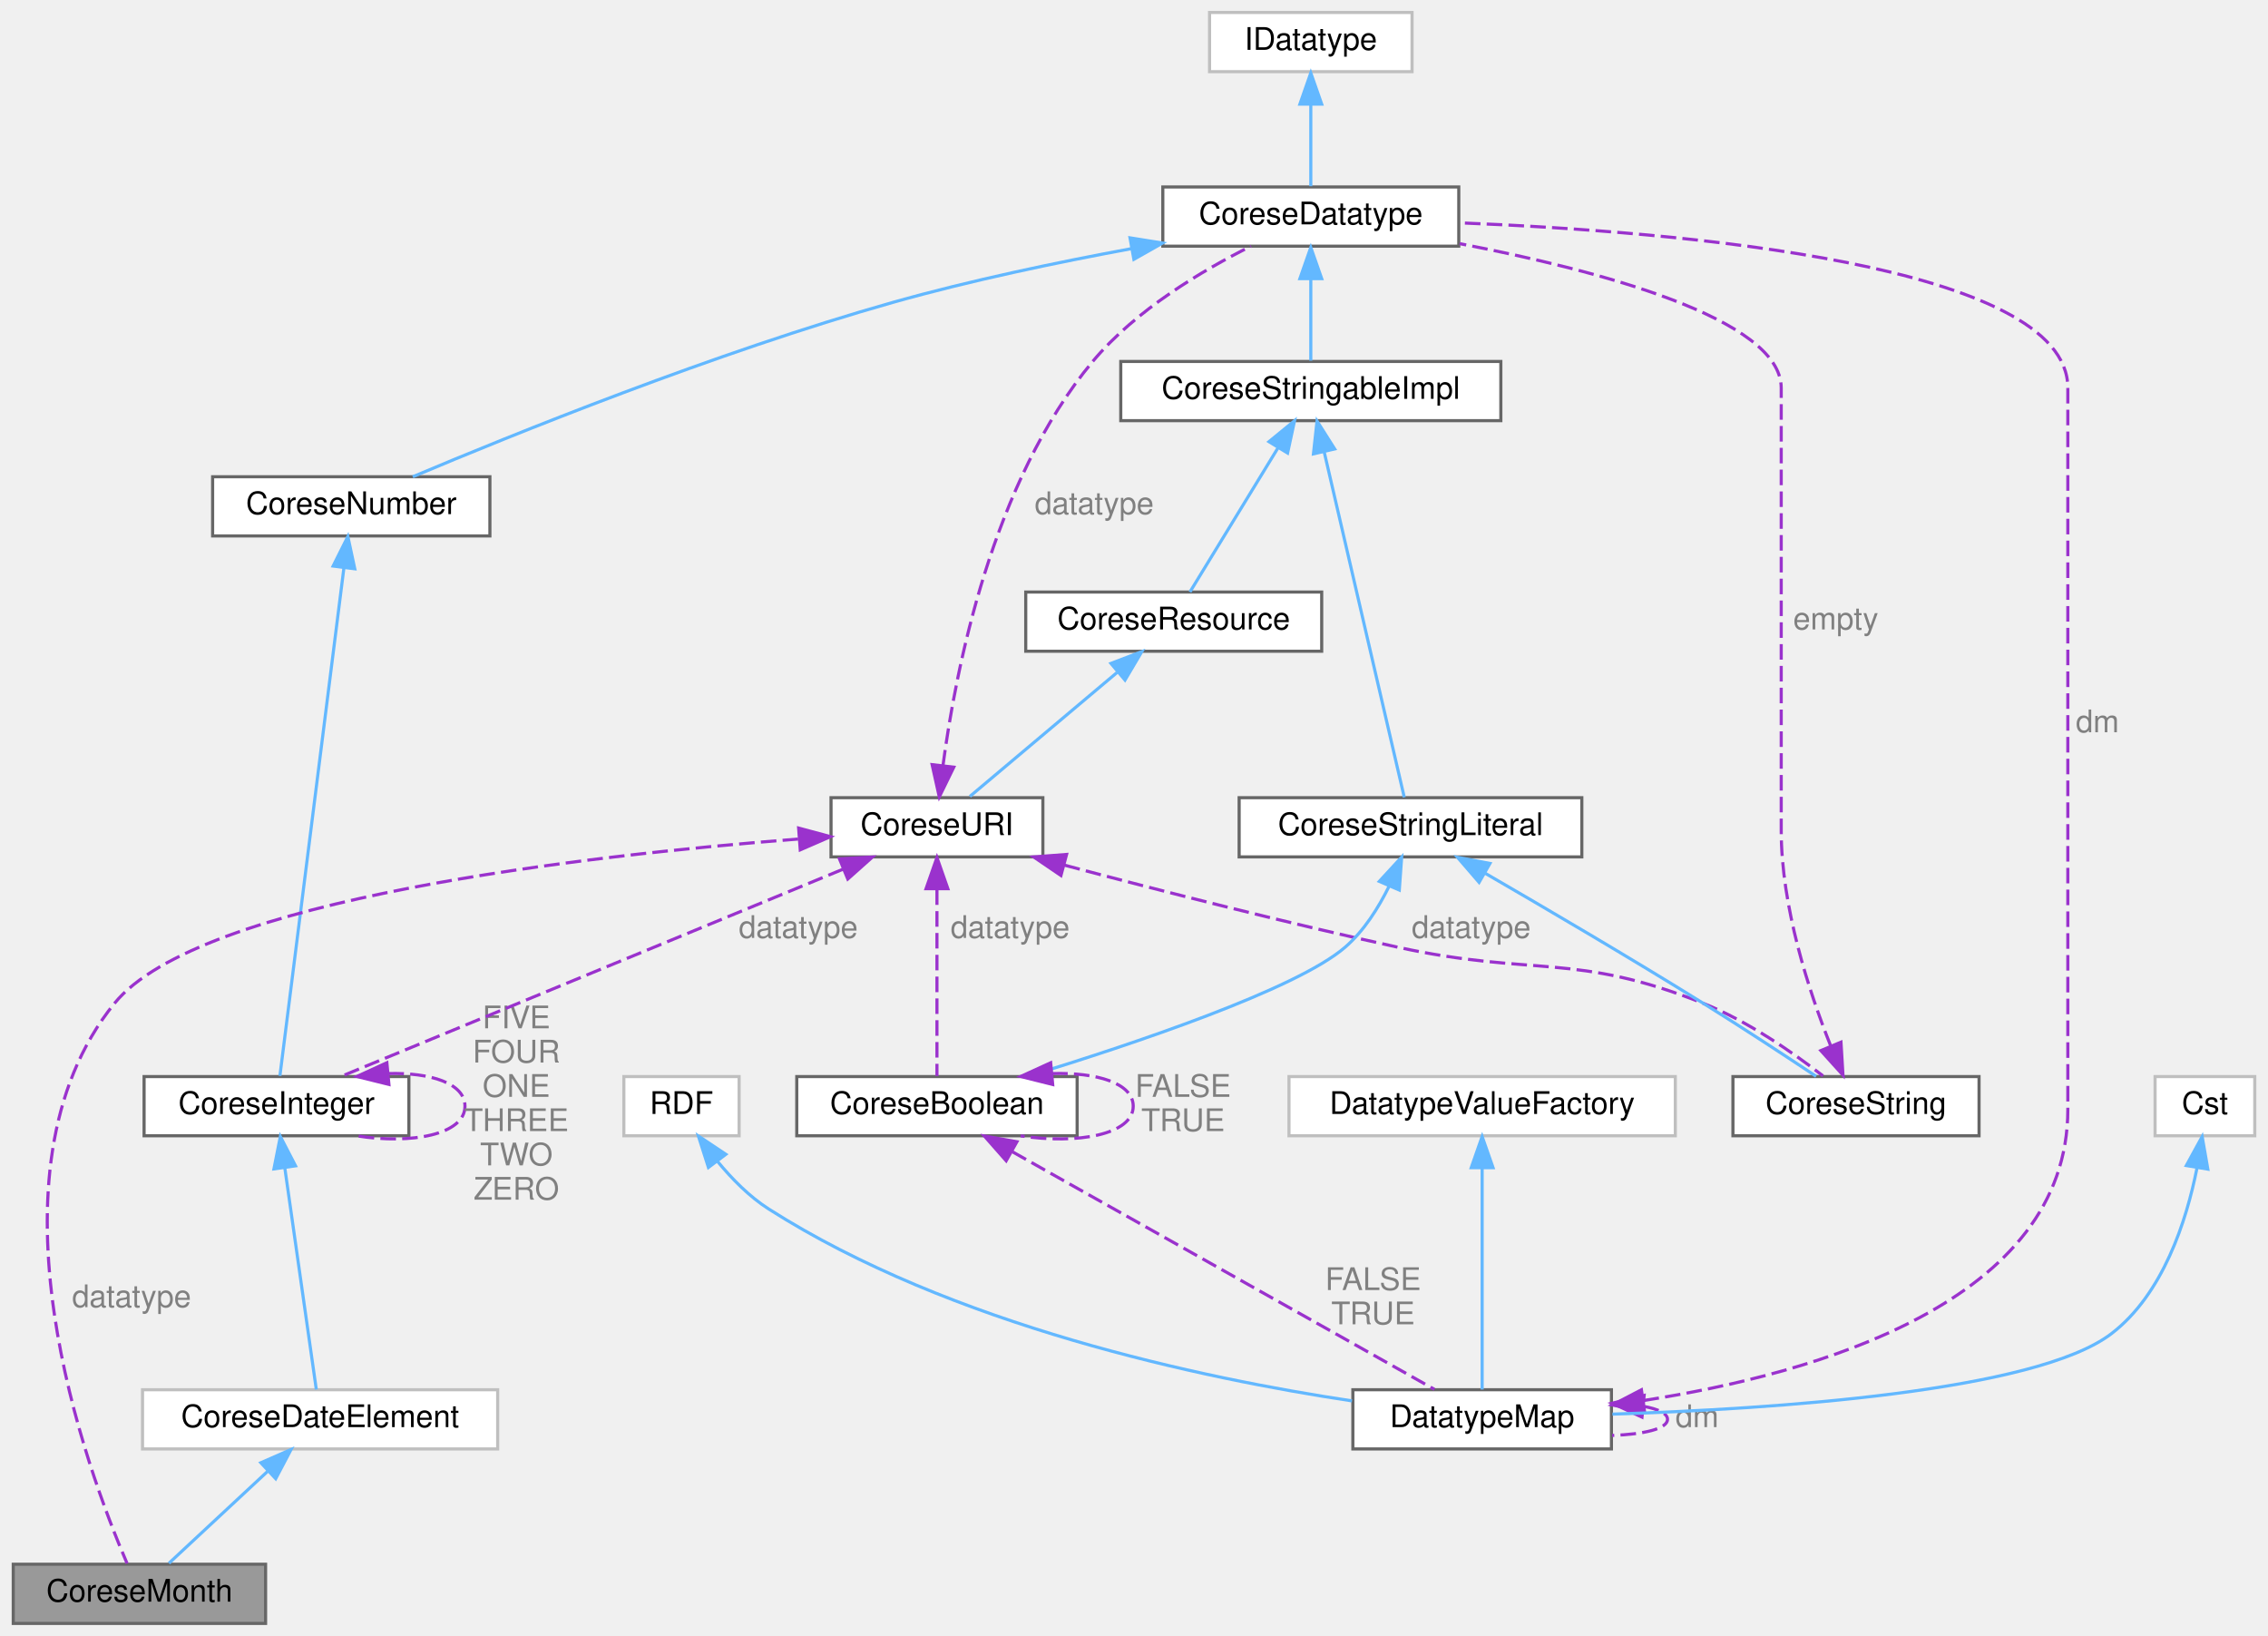
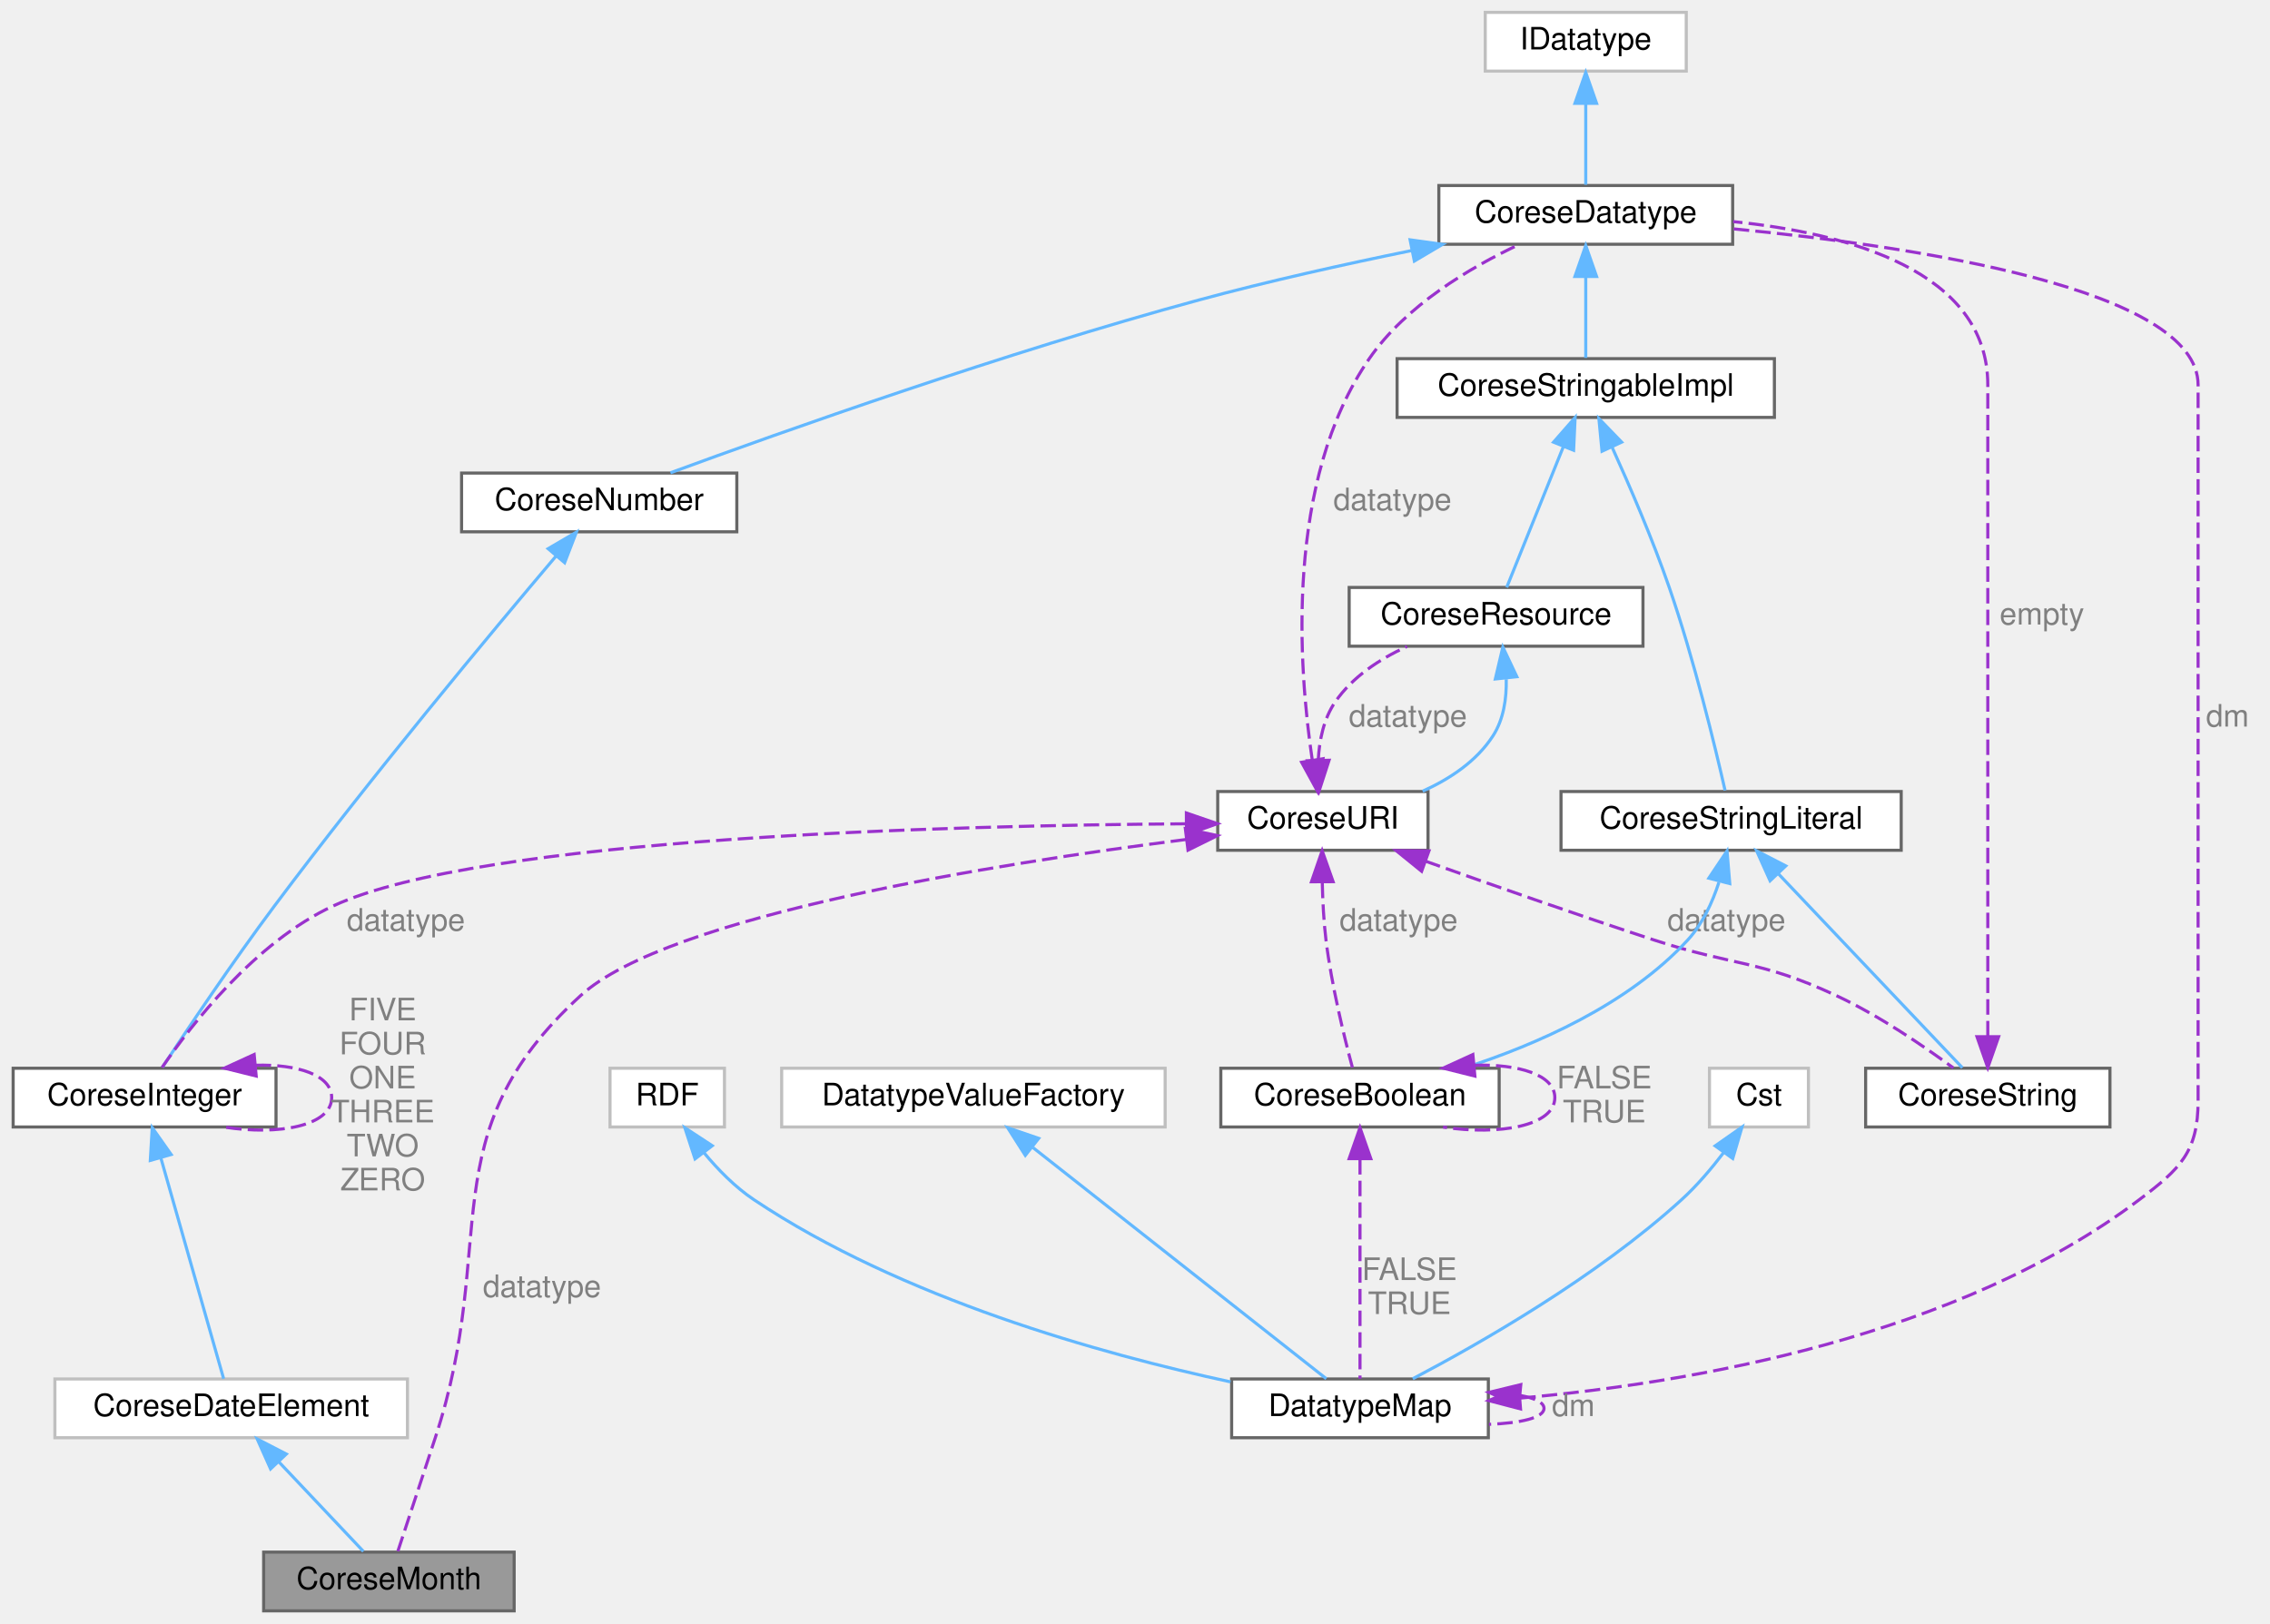
- <svg xmlns="http://www.w3.org/2000/svg" xmlns:xlink="http://www.w3.org/1999/xlink" width="728pt" height="525pt" viewBox="0.00 0.00 727.50 525.00">
+ <svg xmlns="http://www.w3.org/2000/svg" xmlns:xlink="http://www.w3.org/1999/xlink" width="734pt" height="525pt" viewBox="0.00 0.00 733.50 525.00">
  <g id="graph0" class="graph" transform="scale(1 1) rotate(0) translate(4 521)">
    <g id="Node000001" class="node">
      <g id="a_Node000001">
        <a xlink:title=" ">
-           <polygon fill="#999999" stroke="#666666" points="81,-19 0,-19 0,0 81,0 81,-19" />
-           <text text-anchor="middle" x="40.5" y="-7" font-family="Helvetica,sans-Serif" font-size="10.00">CoreseMonth</text>
+           <polygon fill="#999999" stroke="#666666" points="162,-19 81,-19 81,0 162,0 162,-19" />
+           <text text-anchor="middle" x="121.5" y="-7" font-family="Helvetica,sans-Serif" font-size="10.00">CoreseMonth</text>
        </a>
      </g>
    </g>
    <g id="Node000002" class="node">
      <g id="a_Node000002">
        <a xlink:href="classfr_1_1inria_1_1corese_1_1core_1_1sparql_1_1datatype_1_1CoreseDateElement.html" target="_top" xlink:title=" ">
-           <polygon fill="white" stroke="#bfbfbf" points="155.5,-75 41.5,-75 41.5,-56 155.5,-56 155.5,-75" />
-           <text text-anchor="middle" x="98.5" y="-63" font-family="Helvetica,sans-Serif" font-size="10.00">CoreseDateElement</text>
+           <polygon fill="white" stroke="#bfbfbf" points="127.5,-75 13.5,-75 13.5,-56 127.5,-56 127.5,-75" />
+           <text text-anchor="middle" x="70.5" y="-63" font-family="Helvetica,sans-Serif" font-size="10.00">CoreseDateElement</text>
        </a>
      </g>
    </g>
    <g id="edge1_Node000001_Node000002" class="edge">
      <g id="a_edge1_Node000001_Node000002">
        <a xlink:title=" ">
-           <path fill="none" stroke="#63b8ff" d="M81.59,-48.75C71.3,-39.17 58.53,-27.29 49.99,-19.33" />
-           <polygon fill="#63b8ff" stroke="#63b8ff" points="79.48,-51.57 89.18,-55.82 84.25,-46.45 79.48,-51.57" />
+           <path fill="none" stroke="#63b8ff" d="M85.88,-48.22C94.87,-38.7 105.86,-27.06 113.24,-19.25" />
+           <polygon fill="#63b8ff" stroke="#63b8ff" points="83.24,-45.91 78.92,-55.58 88.33,-50.72 83.24,-45.91" />
        </a>
      </g>
    </g>
    <g id="Node000003" class="node">
      <g id="a_Node000003">
        <a xlink:href="classfr_1_1inria_1_1corese_1_1core_1_1sparql_1_1datatype_1_1CoreseInteger.html" target="_top" xlink:title=" ">
-           <polygon fill="white" stroke="#666666" points="127,-175.5 42,-175.5 42,-156.5 127,-156.5 127,-175.5" />
-           <text text-anchor="middle" x="84.5" y="-163.5" font-family="Helvetica,sans-Serif" font-size="10.00">CoreseInteger</text>
+           <polygon fill="white" stroke="#666666" points="85,-175.5 0,-175.5 0,-156.5 85,-156.5 85,-175.5" />
+           <text text-anchor="middle" x="42.5" y="-163.5" font-family="Helvetica,sans-Serif" font-size="10.00">CoreseInteger</text>
        </a>
      </g>
    </g>
    <g id="edge2_Node000002_Node000003" class="edge">
      <g id="a_edge2_Node000002_Node000003">
        <a xlink:title=" ">
-           <path fill="none" stroke="#63b8ff" d="M87.18,-146.12C90.22,-124.75 95.04,-90.84 97.28,-75.08" />
-           <polygon fill="#63b8ff" stroke="#63b8ff" points="83.68,-145.87 85.74,-156.26 90.61,-146.85 83.68,-145.87" />
-         </a>
-       </g>
-     </g>
-     <g id="edge23_Node000003_Node000003" class="edge">
-       <g id="a_edge23_Node000003_Node000003">
-         <a xlink:title=" ">
-           <path fill="none" stroke="#9a32cd" stroke-dasharray="5,2" d="M120.41,-176.47C133.89,-176.84 145,-173.35 145,-166 145,-156.87 127.84,-153.69 110.3,-156.47" />
-           <polygon fill="#9a32cd" stroke="#9a32cd" points="120.59,-172.98 110.3,-175.53 119.93,-179.94 120.59,-172.98" />
-         </a>
-       </g>
-       <text text-anchor="middle" x="161.5" y="-191" font-family="Helvetica,sans-Serif" font-size="10.00" fill="grey"> FIVE</text>
-       <text text-anchor="middle" x="161.5" y="-180" font-family="Helvetica,sans-Serif" font-size="10.00" fill="grey">FOUR</text>
-       <text text-anchor="middle" x="161.5" y="-169" font-family="Helvetica,sans-Serif" font-size="10.00" fill="grey">ONE</text>
-       <text text-anchor="middle" x="161.5" y="-158" font-family="Helvetica,sans-Serif" font-size="10.00" fill="grey">THREE</text>
-       <text text-anchor="middle" x="161.5" y="-147" font-family="Helvetica,sans-Serif" font-size="10.00" fill="grey">TWO</text>
-       <text text-anchor="middle" x="161.5" y="-136" font-family="Helvetica,sans-Serif" font-size="10.00" fill="grey">ZERO</text>
+           <path fill="none" stroke="#63b8ff" d="M47.78,-146.42C53.85,-125.06 63.56,-90.92 68.06,-75.08" />
+           <polygon fill="#63b8ff" stroke="#63b8ff" points="44.35,-145.68 44.98,-156.26 51.09,-147.6 44.35,-145.68" />
+         </a>
+       </g>
+     </g>
+     <g id="edge24_Node000003_Node000003" class="edge">
+       <g id="a_edge24_Node000003_Node000003">
+         <a xlink:title=" ">
+           <path fill="none" stroke="#9a32cd" stroke-dasharray="5,2" d="M78.41,-176.47C91.89,-176.84 103,-173.35 103,-166 103,-156.87 85.84,-153.69 68.3,-156.47" />
+           <polygon fill="#9a32cd" stroke="#9a32cd" points="78.59,-172.98 68.3,-175.53 77.93,-179.94 78.59,-172.98" />
+         </a>
+       </g>
+       <text text-anchor="middle" x="119.5" y="-191" font-family="Helvetica,sans-Serif" font-size="10.00" fill="grey"> FIVE</text>
+       <text text-anchor="middle" x="119.5" y="-180" font-family="Helvetica,sans-Serif" font-size="10.00" fill="grey">FOUR</text>
+       <text text-anchor="middle" x="119.5" y="-169" font-family="Helvetica,sans-Serif" font-size="10.00" fill="grey">ONE</text>
+       <text text-anchor="middle" x="119.5" y="-158" font-family="Helvetica,sans-Serif" font-size="10.00" fill="grey">THREE</text>
+       <text text-anchor="middle" x="119.5" y="-147" font-family="Helvetica,sans-Serif" font-size="10.00" fill="grey">TWO</text>
+       <text text-anchor="middle" x="119.5" y="-136" font-family="Helvetica,sans-Serif" font-size="10.00" fill="grey">ZERO</text>
    </g>
    <g id="Node000004" class="node">
      <g id="a_Node000004">
        <a xlink:href="classfr_1_1inria_1_1corese_1_1core_1_1sparql_1_1datatype_1_1CoreseNumber.html" target="_top" xlink:title=" ">
-           <polygon fill="white" stroke="#666666" points="153,-368 64,-368 64,-349 153,-349 153,-368" />
-           <text text-anchor="middle" x="108.5" y="-356" font-family="Helvetica,sans-Serif" font-size="10.00">CoreseNumber</text>
+           <polygon fill="white" stroke="#666666" points="234,-368 145,-368 145,-349 234,-349 234,-368" />
+           <text text-anchor="middle" x="189.5" y="-356" font-family="Helvetica,sans-Serif" font-size="10.00">CoreseNumber</text>
        </a>
      </g>
    </g>
    <g id="edge3_Node000003_Node000004" class="edge">
      <g id="a_edge3_Node000003_Node000004">
        <a xlink:title=" ">
-           <path fill="none" stroke="#63b8ff" d="M106.14,-338.75C101.06,-298.43 89.26,-204.75 85.6,-175.73" />
-           <polygon fill="#63b8ff" stroke="#63b8ff" points="102.68,-339.34 107.41,-348.82 109.63,-338.46 102.68,-339.34" />
+           <path fill="none" stroke="#63b8ff" d="M175.45,-341.03C154.9,-316.75 115.69,-269.7 84.5,-228 70.95,-209.88 56.18,-187.84 48.27,-175.84" />
+           <polygon fill="#63b8ff" stroke="#63b8ff" points="172.99,-343.54 182.13,-348.89 178.32,-339.01 172.99,-343.54" />
        </a>
      </g>
    </g>
    <g id="Node000005" class="node">
      <g id="a_Node000005">
        <a xlink:href="classfr_1_1inria_1_1corese_1_1core_1_1sparql_1_1datatype_1_1CoreseDatatype.html" target="_top" xlink:title=" ">
-           <polygon fill="white" stroke="#666666" points="464,-461 369,-461 369,-442 464,-442 464,-461" />
-           <text text-anchor="middle" x="416.5" y="-449" font-family="Helvetica,sans-Serif" font-size="10.00">CoreseDatatype</text>
+           <polygon fill="white" stroke="#666666" points="556,-461 461,-461 461,-442 556,-442 556,-461" />
+           <text text-anchor="middle" x="508.5" y="-449" font-family="Helvetica,sans-Serif" font-size="10.00">CoreseDatatype</text>
        </a>
      </g>
    </g>
    <g id="edge4_Node000004_Node000005" class="edge">
      <g id="a_edge4_Node000004_Node000005">
        <a xlink:title=" ">
-           <path fill="none" stroke="#63b8ff" d="M358.97,-441.21C335.11,-436.81 307.26,-430.99 282.5,-424 225.29,-407.85 160.17,-381.48 128.25,-368" />
-           <polygon fill="#63b8ff" stroke="#63b8ff" points="358.47,-444.67 368.93,-443 359.71,-437.78 358.47,-444.67" />
+           <path fill="none" stroke="#63b8ff" d="M452.19,-439.96C430.58,-435.55 405.77,-430.04 383.5,-424 320.81,-406.99 248.61,-381.34 212.54,-368.09" />
+           <polygon fill="#63b8ff" stroke="#63b8ff" points="451.7,-443.43 462.2,-441.97 453.08,-436.57 451.7,-443.43" />
        </a>
      </g>
    </g>
    <g id="Node000009" class="node">
      <g id="a_Node000009">
        <a xlink:href="classfr_1_1inria_1_1corese_1_1core_1_1sparql_1_1datatype_1_1CoreseStringableImpl.html" target="_top" xlink:title=" ">
-           <polygon fill="white" stroke="#666666" points="477.5,-405 355.5,-405 355.5,-386 477.5,-386 477.5,-405" />
-           <text text-anchor="middle" x="416.5" y="-393" font-family="Helvetica,sans-Serif" font-size="10.00">CoreseStringableImpl</text>
+           <polygon fill="white" stroke="#666666" points="569.5,-405 447.5,-405 447.5,-386 569.5,-386 569.5,-405" />
+           <text text-anchor="middle" x="508.5" y="-393" font-family="Helvetica,sans-Serif" font-size="10.00">CoreseStringableImpl</text>
        </a>
      </g>
    </g>
    <g id="edge9_Node000009_Node000005" class="edge">
      <g id="a_edge9_Node000009_Node000005">
        <a xlink:title=" ">
-           <path fill="none" stroke="#63b8ff" d="M416.5,-431.3C416.5,-422.41 416.5,-412.28 416.5,-405.25" />
-           <polygon fill="#63b8ff" stroke="#63b8ff" points="413,-431.58 416.5,-441.58 420,-431.58 413,-431.58" />
+           <path fill="none" stroke="#63b8ff" d="M508.5,-431.3C508.5,-422.41 508.5,-412.28 508.5,-405.25" />
+           <polygon fill="#63b8ff" stroke="#63b8ff" points="505,-431.58 508.5,-441.58 512,-431.58 505,-431.58" />
        </a>
      </g>
    </g>
    <g id="Node000006" class="node">
      <g id="a_Node000006">
        <a xlink:title=" ">
-           <polygon fill="white" stroke="#bfbfbf" points="449,-517 384,-517 384,-498 449,-498 449,-517" />
-           <text text-anchor="middle" x="416.5" y="-505" font-family="Helvetica,sans-Serif" font-size="10.00">IDatatype</text>
+           <polygon fill="white" stroke="#bfbfbf" points="541,-517 476,-517 476,-498 541,-498 541,-517" />
+           <text text-anchor="middle" x="508.5" y="-505" font-family="Helvetica,sans-Serif" font-size="10.00">IDatatype</text>
        </a>
      </g>
    </g>
    <g id="edge5_Node000005_Node000006" class="edge">
      <g id="a_edge5_Node000005_Node000006">
        <a xlink:title=" ">
-           <path fill="none" stroke="#63b8ff" d="M416.5,-487.3C416.5,-478.41 416.5,-468.28 416.5,-461.25" />
-           <polygon fill="#63b8ff" stroke="#63b8ff" points="413,-487.58 416.5,-497.58 420,-487.58 413,-487.58" />
+           <path fill="none" stroke="#63b8ff" d="M508.5,-487.3C508.5,-478.41 508.5,-468.28 508.5,-461.25" />
+           <polygon fill="#63b8ff" stroke="#63b8ff" points="505,-487.58 508.5,-497.58 512,-487.58 505,-487.58" />
        </a>
      </g>
    </g>
    <g id="Node000007" class="node">
      <g id="a_Node000007">
        <a xlink:href="classfr_1_1inria_1_1corese_1_1core_1_1sparql_1_1datatype_1_1CoreseURI.html" target="_top" xlink:title=" ">
-           <polygon fill="white" stroke="#666666" points="330.5,-265 262.5,-265 262.5,-246 330.5,-246 330.5,-265" />
-           <text text-anchor="middle" x="296.5" y="-253" font-family="Helvetica,sans-Serif" font-size="10.00">CoreseURI</text>
-         </a>
-       </g>
-     </g>
-     <g id="edge25_Node000001_Node000007" class="edge">
-       <g id="a_edge25_Node000001_Node000007">
-         <a xlink:title=" ">
-           <path fill="none" stroke="#9a32cd" stroke-dasharray="5,2" d="M251.94,-251.73C184.04,-246.48 59.64,-232.44 32.5,-199 -11.88,-144.32 23.93,-48.53 36.54,-19.25" />
-           <polygon fill="#9a32cd" stroke="#9a32cd" points="252.1,-255.25 262.33,-252.5 252.62,-248.27 252.1,-255.25" />
-         </a>
-       </g>
-       <text text-anchor="middle" x="38" y="-101.5" font-family="Helvetica,sans-Serif" font-size="10.00" fill="grey"> datatype</text>
-     </g>
-     <g id="edge24_Node000003_Node000007" class="edge">
-       <g id="a_edge24_Node000003_Node000007">
-         <a xlink:title=" ">
-           <path fill="none" stroke="#9a32cd" stroke-dasharray="5,2" d="M266.27,-242.02C222.6,-224 142.96,-191.13 105.3,-175.58" />
-           <polygon fill="#9a32cd" stroke="#9a32cd" points="265.21,-245.37 275.79,-245.95 267.88,-238.9 265.21,-245.37" />
-         </a>
-       </g>
-       <text text-anchor="middle" x="252" y="-220" font-family="Helvetica,sans-Serif" font-size="10.00" fill="grey"> datatype</text>
+           <polygon fill="white" stroke="#666666" points="457.5,-265 389.5,-265 389.5,-246 457.5,-246 457.5,-265" />
+           <text text-anchor="middle" x="423.5" y="-253" font-family="Helvetica,sans-Serif" font-size="10.00">CoreseURI</text>
+         </a>
+       </g>
+     </g>
+     <g id="edge26_Node000001_Node000007" class="edge">
+       <g id="a_edge26_Node000001_Node000007">
+         <a xlink:title=" ">
+           <path fill="none" stroke="#9a32cd" stroke-dasharray="5,2" d="M379.23,-249.48C318,-241.69 211.78,-224.84 183.5,-199 134.11,-153.88 157.42,-119.55 136.5,-56 132.29,-43.2 127.4,-28.38 124.38,-19.22" />
+           <polygon fill="#9a32cd" stroke="#9a32cd" points="379.03,-252.98 389.39,-250.74 379.89,-246.04 379.03,-252.98" />
+         </a>
+       </g>
+       <text text-anchor="middle" x="171" y="-101.5" font-family="Helvetica,sans-Serif" font-size="10.00" fill="grey"> datatype</text>
+     </g>
+     <g id="edge25_Node000003_Node000007" class="edge">
+       <g id="a_edge25_Node000003_Node000007">
+         <a xlink:title=" ">
+           <path fill="none" stroke="#9a32cd" stroke-dasharray="5,2" d="M379.17,-254.56C303.11,-254.04 151.32,-250.16 103.5,-228 78.23,-216.29 57.48,-189.39 48.02,-175.56" />
+           <polygon fill="#9a32cd" stroke="#9a32cd" points="379.36,-258.06 389.38,-254.61 379.39,-251.06 379.36,-258.06" />
+         </a>
+       </g>
+       <text text-anchor="middle" x="127" y="-220" font-family="Helvetica,sans-Serif" font-size="10.00" fill="grey"> datatype</text>
    </g>
    <g id="edge6_Node000005_Node000007" class="edge">
      <g id="a_edge6_Node000005_Node000007">
        <a xlink:title=" ">
-           <path fill="none" stroke="#9a32cd" stroke-dasharray="5,2" d="M298.44,-275.36C302.46,-305.81 314.19,-366.3 346.5,-405 360.34,-421.58 381.78,-434.27 397.29,-441.99" />
-           <polygon fill="#9a32cd" stroke="#9a32cd" points="301.9,-274.79 297.25,-265.26 294.95,-275.61 301.9,-274.79" />
-         </a>
-       </g>
-       <text text-anchor="middle" x="347" y="-356" font-family="Helvetica,sans-Serif" font-size="10.00" fill="grey"> datatype</text>
+           <path fill="none" stroke="#9a32cd" stroke-dasharray="5,2" d="M420.07,-275.17C415.59,-305.35 411.24,-365.47 438.5,-405 450.35,-422.18 471.02,-434.43 486.83,-441.86" />
+           <polygon fill="#9a32cd" stroke="#9a32cd" points="423.54,-275.61 421.72,-265.17 416.63,-274.46 423.54,-275.61" />
+         </a>
+       </g>
+       <text text-anchor="middle" x="446" y="-356" font-family="Helvetica,sans-Serif" font-size="10.00" fill="grey"> datatype</text>
+     </g>
+     <g id="Node000008" class="node">
+       <g id="a_Node000008">
+         <a xlink:href="classfr_1_1inria_1_1corese_1_1core_1_1sparql_1_1datatype_1_1CoreseResource.html" target="_top" xlink:title=" ">
+           <polygon fill="white" stroke="#666666" points="527,-331 432,-331 432,-312 527,-312 527,-331" />
+           <text text-anchor="middle" x="479.5" y="-319" font-family="Helvetica,sans-Serif" font-size="10.00">CoreseResource</text>
+         </a>
+       </g>
+     </g>
+     <g id="edge10_Node000008_Node000007" class="edge">
+       <g id="a_edge10_Node000008_Node000007">
+         <a xlink:title=" ">
+           <path fill="none" stroke="#9a32cd" stroke-dasharray="5,2" d="M422,-275.06C422.33,-281.54 423.74,-288.54 427.5,-294 433.07,-302.1 441.89,-307.86 450.69,-311.9" />
+           <polygon fill="#9a32cd" stroke="#9a32cd" points="425.5,-275.11 422.23,-265.03 418.5,-274.95 425.5,-275.11" />
+         </a>
+       </g>
+       <text text-anchor="middle" x="451" y="-286" font-family="Helvetica,sans-Serif" font-size="10.00" fill="grey"> datatype</text>
    </g>
    <g id="Node000010" class="node">
      <g id="a_Node000010">
        <a xlink:href="classfr_1_1inria_1_1corese_1_1core_1_1sparql_1_1datatype_1_1CoreseString.html" target="_top" xlink:title=" ">
-           <polygon fill="white" stroke="#666666" points="631,-175.5 552,-175.5 552,-156.5 631,-156.5 631,-175.5" />
-           <text text-anchor="middle" x="591.5" y="-163.5" font-family="Helvetica,sans-Serif" font-size="10.00">CoreseString</text>
-         </a>
-       </g>
-     </g>
-     <g id="edge13_Node000010_Node000007" class="edge">
-       <g id="a_edge13_Node000010_Node000007">
-         <a xlink:title=" ">
-           <path fill="none" stroke="#9a32cd" stroke-dasharray="5,2" d="M337.51,-243.33C367.12,-235.45 408.13,-224.94 444.5,-217 487.77,-207.56 501.38,-215.43 542.5,-199 556.84,-193.27 571.43,-183.06 580.91,-175.72" />
-           <polygon fill="#9a32cd" stroke="#9a32cd" points="336.3,-240.03 327.54,-245.99 338.11,-246.79 336.3,-240.03" />
-         </a>
-       </g>
-       <text text-anchor="middle" x="468" y="-220" font-family="Helvetica,sans-Serif" font-size="10.00" fill="grey"> datatype</text>
+           <polygon fill="white" stroke="#666666" points="678,-175.5 599,-175.5 599,-156.5 678,-156.5 678,-175.5" />
+           <text text-anchor="middle" x="638.5" y="-163.5" font-family="Helvetica,sans-Serif" font-size="10.00">CoreseString</text>
+         </a>
+       </g>
+     </g>
+     <g id="edge14_Node000010_Node000007" class="edge">
+       <g id="a_edge14_Node000010_Node000007">
+         <a xlink:title=" ">
+           <path fill="none" stroke="#9a32cd" stroke-dasharray="5,2" d="M456.66,-242.48C477.74,-234.95 505.63,-225.15 530.5,-217 556.55,-208.46 564.66,-210.61 589.5,-199 603.31,-192.55 617.76,-182.67 627.36,-175.6" />
+           <polygon fill="#9a32cd" stroke="#9a32cd" points="455.43,-239.21 447.2,-245.88 457.8,-245.79 455.43,-239.21" />
+         </a>
+       </g>
+       <text text-anchor="middle" x="554" y="-220" font-family="Helvetica,sans-Serif" font-size="10.00" fill="grey"> datatype</text>
    </g>
    <g id="Node000016" class="node">
      <g id="a_Node000016">
        <a xlink:href="classfr_1_1inria_1_1corese_1_1core_1_1sparql_1_1datatype_1_1CoreseBoolean.html" target="_top" xlink:title=" ">
-           <polygon fill="white" stroke="#666666" points="341.5,-175.5 251.5,-175.5 251.5,-156.5 341.5,-156.5 341.5,-175.5" />
-           <text text-anchor="middle" x="296.5" y="-163.5" font-family="Helvetica,sans-Serif" font-size="10.00">CoreseBoolean</text>
-         </a>
-       </g>
-     </g>
-     <g id="edge21_Node000016_Node000007" class="edge">
-       <g id="a_edge21_Node000016_Node000007">
-         <a xlink:title=" ">
-           <path fill="none" stroke="#9a32cd" stroke-dasharray="5,2" d="M296.5,-235.59C296.5,-217.02 296.5,-189.54 296.5,-175.67" />
-           <polygon fill="#9a32cd" stroke="#9a32cd" points="293,-235.79 296.5,-245.79 300,-235.79 293,-235.79" />
-         </a>
-       </g>
-       <text text-anchor="middle" x="320" y="-220" font-family="Helvetica,sans-Serif" font-size="10.00" fill="grey"> datatype</text>
-     </g>
-     <g id="Node000008" class="node">
-       <g id="a_Node000008">
-         <a xlink:href="classfr_1_1inria_1_1corese_1_1core_1_1sparql_1_1datatype_1_1CoreseResource.html" target="_top" xlink:title=" ">
-           <polygon fill="white" stroke="#666666" points="420,-331 325,-331 325,-312 420,-312 420,-331" />
-           <text text-anchor="middle" x="372.5" y="-319" font-family="Helvetica,sans-Serif" font-size="10.00">CoreseResource</text>
-         </a>
-       </g>
+           <polygon fill="white" stroke="#666666" points="480.5,-175.5 390.5,-175.5 390.5,-156.5 480.5,-156.5 480.5,-175.5" />
+           <text text-anchor="middle" x="435.5" y="-163.5" font-family="Helvetica,sans-Serif" font-size="10.00">CoreseBoolean</text>
+         </a>
+       </g>
+     </g>
+     <g id="edge23_Node000016_Node000007" class="edge">
+       <g id="a_edge23_Node000016_Node000007">
+         <a xlink:title=" ">
+           <path fill="none" stroke="#9a32cd" stroke-dasharray="5,2" d="M423.31,-235.49C423.44,-229.55 423.77,-222.99 424.5,-217 426.29,-202.35 430.38,-185.68 433.04,-175.76" />
+           <polygon fill="#9a32cd" stroke="#9a32cd" points="419.81,-235.81 423.27,-245.83 426.81,-235.84 419.81,-235.81" />
+         </a>
+       </g>
+       <text text-anchor="middle" x="448" y="-220" font-family="Helvetica,sans-Serif" font-size="10.00" fill="grey"> datatype</text>
    </g>
    <g id="edge7_Node000007_Node000008" class="edge">
      <g id="a_edge7_Node000007_Node000008">
        <a xlink:title=" ">
-           <path fill="none" stroke="#63b8ff" d="M354.31,-305.18C339.56,-292.76 319.28,-275.68 307.07,-265.41" />
-           <polygon fill="#63b8ff" stroke="#63b8ff" points="352.35,-308.1 362.25,-311.87 356.86,-302.75 352.35,-308.1" />
+           <path fill="none" stroke="#63b8ff" d="M482.79,-301.31C482.92,-295.04 481.95,-288.33 478.5,-283 473.2,-274.81 464.61,-269.09 455.77,-265.11" />
+           <polygon fill="#63b8ff" stroke="#63b8ff" points="479.26,-301.4 481.69,-311.71 486.22,-302.13 479.26,-301.4" />
        </a>
      </g>
    </g>
    <g id="edge8_Node000008_Node000009" class="edge">
      <g id="a_edge8_Node000008_Node000009">
        <a xlink:title=" ">
-           <path fill="none" stroke="#63b8ff" d="M406.02,-377.35C397.1,-362.75 384.66,-342.39 377.71,-331.03" />
-           <polygon fill="#63b8ff" stroke="#63b8ff" points="403.08,-379.25 411.28,-385.96 409.05,-375.6 403.08,-379.25" />
+           <path fill="none" stroke="#63b8ff" d="M501.25,-376.51C495.4,-361.98 487.42,-342.18 482.94,-331.03" />
+           <polygon fill="#63b8ff" stroke="#63b8ff" points="498.08,-377.99 505.06,-385.96 504.57,-375.37 498.08,-377.99" />
        </a>
      </g>
    </g>
    <g id="Node000011" class="node">
      <g id="a_Node000011">
        <a xlink:href="classfr_1_1inria_1_1corese_1_1core_1_1sparql_1_1datatype_1_1CoreseStringLiteral.html" target="_top" xlink:title=" ">
-           <polygon fill="white" stroke="#666666" points="503.5,-265 393.5,-265 393.5,-246 503.5,-246 503.5,-265" />
-           <text text-anchor="middle" x="448.5" y="-253" font-family="Helvetica,sans-Serif" font-size="10.00">CoreseStringLiteral</text>
-         </a>
-       </g>
-     </g>
-     <g id="edge12_Node000011_Node000009" class="edge">
-       <g id="a_edge12_Node000011_Node000009">
-         <a xlink:title=" ">
-           <path fill="none" stroke="#63b8ff" d="M420.84,-375.79C427.85,-345.55 441.4,-287.1 446.5,-265.13" />
-           <polygon fill="#63b8ff" stroke="#63b8ff" points="417.35,-375.34 418.5,-385.87 424.17,-376.92 417.35,-375.34" />
-         </a>
-       </g>
-     </g>
-     <g id="edge10_Node000005_Node000010" class="edge">
-       <g id="a_edge10_Node000005_Node000010">
-         <a xlink:title=" ">
-           <path fill="none" stroke="#9a32cd" stroke-dasharray="5,2" d="M583.33,-185.48C576.38,-202.92 567.5,-229.98 567.5,-254.5 567.5,-396.5 567.5,-396.5 567.5,-396.5 567.5,-418.77 508.52,-434.3 464.28,-442.81" />
-           <polygon fill="#9a32cd" stroke="#9a32cd" points="586.68,-186.55 587.32,-175.97 580.22,-183.84 586.68,-186.55" />
-         </a>
-       </g>
-       <text text-anchor="middle" x="585" y="-319" font-family="Helvetica,sans-Serif" font-size="10.00" fill="grey"> empty</text>
-     </g>
-     <g id="edge11_Node000010_Node000011" class="edge">
-       <g id="a_edge11_Node000010_Node000011">
-         <a xlink:title=" ">
-           <path fill="none" stroke="#63b8ff" d="M472.52,-240.72C491.62,-229.66 518.95,-213.63 542.5,-199 554.93,-191.28 568.88,-182.12 578.71,-175.58" />
-           <polygon fill="#63b8ff" stroke="#63b8ff" points="470.52,-237.83 463.6,-245.86 474.01,-243.9 470.52,-237.83" />
-         </a>
-       </g>
-     </g>
-     <g id="edge19_Node000016_Node000011" class="edge">
-       <g id="a_edge19_Node000016_Node000011">
-         <a xlink:title=" ">
-           <path fill="none" stroke="#63b8ff" d="M441.63,-236.58C438.25,-229.7 433.57,-222.24 427.5,-217 411.84,-203.47 359.21,-185.86 325.62,-175.56" />
-           <polygon fill="#63b8ff" stroke="#63b8ff" points="438.49,-238.14 445.67,-245.93 444.91,-235.36 438.49,-238.14" />
+           <polygon fill="white" stroke="#666666" points="610.5,-265 500.5,-265 500.5,-246 610.5,-246 610.5,-265" />
+           <text text-anchor="middle" x="555.5" y="-253" font-family="Helvetica,sans-Serif" font-size="10.00">CoreseStringLiteral</text>
+         </a>
+       </g>
+     </g>
+     <g id="edge13_Node000011_Node000009" class="edge">
+       <g id="a_edge13_Node000011_Node000009">
+         <a xlink:title=" ">
+           <path fill="none" stroke="#63b8ff" d="M517.05,-376.29C522.74,-363.73 530.13,-346.57 535.5,-331 543.54,-307.71 550.35,-279.41 553.55,-265.34" />
+           <polygon fill="#63b8ff" stroke="#63b8ff" points="513.76,-375.06 512.75,-385.61 520.11,-378 513.76,-375.06" />
+         </a>
+       </g>
+     </g>
+     <g id="edge11_Node000005_Node000010" class="edge">
+       <g id="a_edge11_Node000005_Node000010">
+         <a xlink:title=" ">
+           <path fill="none" stroke="#9a32cd" stroke-dasharray="5,2" d="M638.5,-185.82C638.5,-203.54 638.5,-230.82 638.5,-254.5 638.5,-396.5 638.5,-396.5 638.5,-396.5 638.5,-433.4 593.27,-445.56 556.17,-449.32" />
+           <polygon fill="#9a32cd" stroke="#9a32cd" points="642,-185.69 638.5,-175.69 635,-185.69 642,-185.69" />
+         </a>
+       </g>
+       <text text-anchor="middle" x="656" y="-319" font-family="Helvetica,sans-Serif" font-size="10.00" fill="grey"> empty</text>
+     </g>
+     <g id="edge12_Node000010_Node000011" class="edge">
+       <g id="a_edge12_Node000010_Node000011">
+         <a xlink:title=" ">
+           <path fill="none" stroke="#63b8ff" d="M570.77,-238.4C588.31,-219.91 616.44,-190.26 630.27,-175.67" />
+           <polygon fill="#63b8ff" stroke="#63b8ff" points="568.1,-236.13 563.76,-245.79 573.18,-240.94 568.1,-236.13" />
+         </a>
+       </g>
+     </g>
+     <g id="edge21_Node000016_Node000011" class="edge">
+       <g id="a_edge21_Node000016_Node000011">
+         <a xlink:title=" ">
+           <path fill="none" stroke="#63b8ff" d="M551.56,-235.63C549.45,-229.12 546.26,-222.18 541.5,-217 522.21,-196.03 492.32,-183.05 469.19,-175.58" />
+           <polygon fill="#63b8ff" stroke="#63b8ff" points="548.29,-236.97 554.18,-245.77 555.07,-235.22 548.29,-236.97" />
        </a>
      </g>
    </g>
    <g id="Node000012" class="node">
      <g id="a_Node000012">
        <a xlink:href="classfr_1_1inria_1_1corese_1_1core_1_1sparql_1_1datatype_1_1DatatypeMap.html" target="_top" xlink:title=" ">
-           <polygon fill="white" stroke="#666666" points="513,-75 430,-75 430,-56 513,-56 513,-75" />
-           <text text-anchor="middle" x="471.5" y="-63" font-family="Helvetica,sans-Serif" font-size="10.00">DatatypeMap</text>
-         </a>
-       </g>
-     </g>
-     <g id="edge14_Node000005_Node000012" class="edge">
-       <g id="a_edge14_Node000005_Node000012">
-         <a xlink:title=" ">
-           <path fill="none" stroke="#9a32cd" stroke-dasharray="5,2" d="M523.3,-71.54C578.95,-80.14 659.5,-103.25 659.5,-165 659.5,-396.5 659.5,-396.5 659.5,-396.5 659.5,-436.1 534.99,-446.67 464.22,-449.49" />
-           <polygon fill="#9a32cd" stroke="#9a32cd" points="523.62,-68.05 513.22,-70.09 522.63,-74.98 523.62,-68.05" />
-         </a>
-       </g>
-       <text text-anchor="middle" x="669" y="-286" font-family="Helvetica,sans-Serif" font-size="10.00" fill="grey"> dm</text>
-     </g>
-     <g id="edge22_Node000012_Node000012" class="edge">
-       <g id="a_edge22_Node000012_Node000012">
-         <a xlink:title=" ">
-           <path fill="none" stroke="#9a32cd" stroke-dasharray="5,2" d="M523.32,-69.67C528.03,-68.8 531,-67.41 531,-65.5 531,-62.44 523.41,-60.71 513.21,-60.33" />
-           <polygon fill="#9a32cd" stroke="#9a32cd" points="522.81,-66.2 513.21,-70.67 523.5,-73.17 522.81,-66.2" />
-         </a>
-       </g>
-       <text text-anchor="middle" x="540.5" y="-63" font-family="Helvetica,sans-Serif" font-size="10.00" fill="grey"> dm</text>
+           <polygon fill="white" stroke="#666666" points="477,-75 394,-75 394,-56 477,-56 477,-75" />
+           <text text-anchor="middle" x="435.5" y="-63" font-family="Helvetica,sans-Serif" font-size="10.00">DatatypeMap</text>
+         </a>
+       </g>
+     </g>
+     <g id="edge15_Node000005_Node000012" class="edge">
+       <g id="a_edge15_Node000005_Node000012">
+         <a xlink:title=" ">
+           <path fill="none" stroke="#9a32cd" stroke-dasharray="5,2" d="M487.33,-68.82C542.07,-73.68 628.46,-88.44 687.5,-133 700.7,-142.96 706.5,-148.46 706.5,-165 706.5,-396.5 706.5,-396.5 706.5,-396.5 706.5,-427.54 614.77,-441.34 556.18,-446.99" />
+           <polygon fill="#9a32cd" stroke="#9a32cd" points="487.41,-65.32 477.16,-68 486.85,-72.29 487.41,-65.32" />
+         </a>
+       </g>
+       <text text-anchor="middle" x="716" y="-286" font-family="Helvetica,sans-Serif" font-size="10.00" fill="grey"> dm</text>
+     </g>
+     <g id="edge19_Node000012_Node000012" class="edge">
+       <g id="a_edge19_Node000012_Node000012">
+         <a xlink:title=" ">
+           <path fill="none" stroke="#9a32cd" stroke-dasharray="5,2" d="M487.32,-69.67C492.03,-68.8 495,-67.41 495,-65.5 495,-62.44 487.41,-60.71 477.21,-60.33" />
+           <polygon fill="#9a32cd" stroke="#9a32cd" points="486.81,-66.2 477.21,-70.67 487.5,-73.17 486.81,-66.2" />
+         </a>
+       </g>
+       <text text-anchor="middle" x="504.5" y="-63" font-family="Helvetica,sans-Serif" font-size="10.00" fill="grey"> dm</text>
    </g>
    <g id="Node000013" class="node">
      <g id="a_Node000013">
        <a xlink:href="interfacefr_1_1inria_1_1corese_1_1core_1_1sparql_1_1datatype_1_1Cst.html" target="_top" xlink:title=" ">
-           <polygon fill="white" stroke="#bfbfbf" points="719.5,-175.5 687.5,-175.5 687.5,-156.5 719.5,-156.5 719.5,-175.5" />
-           <text text-anchor="middle" x="703.5" y="-163.5" font-family="Helvetica,sans-Serif" font-size="10.00">Cst</text>
-         </a>
-       </g>
-     </g>
-     <g id="edge15_Node000012_Node000013" class="edge">
-       <g id="a_edge15_Node000012_Node000013">
-         <a xlink:title=" ">
-           <path fill="none" stroke="#63b8ff" d="M700.92,-145.98C697.59,-129.27 690.1,-105.7 673.5,-93 649.13,-74.35 565.01,-68.81 513.32,-67.17" />
-           <polygon fill="#63b8ff" stroke="#63b8ff" points="697.53,-146.94 702.62,-156.23 704.44,-145.79 697.53,-146.94" />
+           <polygon fill="white" stroke="#bfbfbf" points="580.5,-175.5 548.5,-175.5 548.5,-156.5 580.5,-156.5 580.5,-175.5" />
+           <text text-anchor="middle" x="564.5" y="-163.5" font-family="Helvetica,sans-Serif" font-size="10.00">Cst</text>
+         </a>
+       </g>
+     </g>
+     <g id="edge16_Node000012_Node000013" class="edge">
+       <g id="a_edge16_Node000012_Node000013">
+         <a xlink:title=" ">
+           <path fill="none" stroke="#63b8ff" d="M553.13,-148.27C549.16,-143.05 544.44,-137.5 539.5,-133 512.08,-108.05 474.22,-86.45 452.56,-75.07" />
+           <polygon fill="#63b8ff" stroke="#63b8ff" points="550.35,-150.39 559.03,-156.47 556.03,-146.31 550.35,-150.39" />
        </a>
      </g>
    </g>
    <g id="Node000014" class="node">
      <g id="a_Node000014">
        <a xlink:href="interfacefr_1_1inria_1_1corese_1_1core_1_1sparql_1_1datatype_1_1RDF.html" target="_top" xlink:title=" ">
-           <polygon fill="white" stroke="#bfbfbf" points="233,-175.5 196,-175.5 196,-156.5 233,-156.5 233,-175.5" />
-           <text text-anchor="middle" x="214.5" y="-163.5" font-family="Helvetica,sans-Serif" font-size="10.00">RDF</text>
-         </a>
-       </g>
-     </g>
-     <g id="edge16_Node000012_Node000014" class="edge">
-       <g id="a_edge16_Node000012_Node000014">
-         <a xlink:title=" ">
-           <path fill="none" stroke="#63b8ff" d="M226.12,-148.21C230.67,-142.69 236.29,-136.96 242.5,-133 301.16,-95.63 381.45,-78.67 429.72,-71.42" />
-           <polygon fill="#63b8ff" stroke="#63b8ff" points="223.15,-146.34 219.92,-156.43 228.74,-150.55 223.15,-146.34" />
+           <polygon fill="white" stroke="#bfbfbf" points="230,-175.5 193,-175.5 193,-156.5 230,-156.5 230,-175.5" />
+           <text text-anchor="middle" x="211.5" y="-163.5" font-family="Helvetica,sans-Serif" font-size="10.00">RDF</text>
+         </a>
+       </g>
+     </g>
+     <g id="edge17_Node000012_Node000014" class="edge">
+       <g id="a_edge17_Node000012_Node000014">
+         <a xlink:title=" ">
+           <path fill="none" stroke="#63b8ff" d="M223.4,-148.15C227.92,-142.7 233.46,-137.04 239.5,-133 287.29,-101.04 351.9,-83.05 393.64,-74.06" />
+           <polygon fill="#63b8ff" stroke="#63b8ff" points="220.49,-146.18 217.19,-156.25 226.05,-150.44 220.49,-146.18" />
        </a>
      </g>
    </g>
    <g id="Node000015" class="node">
      <g id="a_Node000015">
        <a xlink:title=" ">
-           <polygon fill="white" stroke="#bfbfbf" points="533.5,-175.5 409.5,-175.5 409.5,-156.5 533.5,-156.5 533.5,-175.5" />
-           <text text-anchor="middle" x="471.5" y="-163.5" font-family="Helvetica,sans-Serif" font-size="10.00">DatatypeValueFactory</text>
-         </a>
-       </g>
-     </g>
-     <g id="edge17_Node000012_Node000015" class="edge">
-       <g id="a_edge17_Node000012_Node000015">
-         <a xlink:title=" ">
-           <path fill="none" stroke="#63b8ff" d="M471.5,-146.12C471.5,-124.75 471.5,-90.84 471.5,-75.08" />
-           <polygon fill="#63b8ff" stroke="#63b8ff" points="468,-146.26 471.5,-156.26 475,-146.26 468,-146.26" />
-         </a>
-       </g>
-     </g>
-     <g id="edge18_Node000012_Node000016" class="edge">
-       <g id="a_edge18_Node000012_Node000016">
-         <a xlink:title=" ">
-           <path fill="none" stroke="#9a32cd" stroke-dasharray="5,2" d="M320.73,-151.36C357.35,-130.75 425.73,-92.26 456.19,-75.12" />
-           <polygon fill="#9a32cd" stroke="#9a32cd" points="318.72,-148.48 311.72,-156.43 322.16,-154.58 318.72,-148.48" />
-         </a>
-       </g>
-       <text text-anchor="middle" x="436.5" y="-107" font-family="Helvetica,sans-Serif" font-size="10.00" fill="grey"> FALSE</text>
-       <text text-anchor="middle" x="436.5" y="-96" font-family="Helvetica,sans-Serif" font-size="10.00" fill="grey">TRUE</text>
-     </g>
-     <g id="edge20_Node000016_Node000016" class="edge">
-       <g id="a_edge20_Node000016_Node000016">
-         <a xlink:title=" ">
-           <path fill="none" stroke="#9a32cd" stroke-dasharray="5,2" d="M333.48,-176.46C347.7,-176.91 359.5,-173.42 359.5,-166 359.5,-156.87 341.63,-153.69 323.37,-156.47" />
-           <polygon fill="#9a32cd" stroke="#9a32cd" points="333.65,-172.96 323.37,-175.53 333,-179.93 333.65,-172.96" />
-         </a>
-       </g>
-       <text text-anchor="middle" x="375.5" y="-169" font-family="Helvetica,sans-Serif" font-size="10.00" fill="grey"> FALSE</text>
-       <text text-anchor="middle" x="375.5" y="-158" font-family="Helvetica,sans-Serif" font-size="10.00" fill="grey">TRUE</text>
+           <polygon fill="white" stroke="#bfbfbf" points="372.5,-175.5 248.5,-175.5 248.5,-156.5 372.5,-156.5 372.5,-175.5" />
+           <text text-anchor="middle" x="310.5" y="-163.5" font-family="Helvetica,sans-Serif" font-size="10.00">DatatypeValueFactory</text>
+         </a>
+       </g>
+     </g>
+     <g id="edge18_Node000012_Node000015" class="edge">
+       <g id="a_edge18_Node000012_Node000015">
+         <a xlink:title=" ">
+           <path fill="none" stroke="#63b8ff" d="M329.76,-149.83C356.34,-128.87 403.41,-91.79 424.61,-75.08" />
+           <polygon fill="#63b8ff" stroke="#63b8ff" points="327.28,-147.32 321.59,-156.26 331.61,-152.82 327.28,-147.32" />
+         </a>
+       </g>
+     </g>
+     <g id="edge20_Node000012_Node000016" class="edge">
+       <g id="a_edge20_Node000012_Node000016">
+         <a xlink:title=" ">
+           <path fill="none" stroke="#9a32cd" stroke-dasharray="5,2" d="M435.5,-146.12C435.5,-124.75 435.5,-90.84 435.5,-75.08" />
+           <polygon fill="#9a32cd" stroke="#9a32cd" points="432,-146.26 435.5,-156.26 439,-146.26 432,-146.26" />
+         </a>
+       </g>
+       <text text-anchor="middle" x="451.5" y="-107" font-family="Helvetica,sans-Serif" font-size="10.00" fill="grey"> FALSE</text>
+       <text text-anchor="middle" x="451.5" y="-96" font-family="Helvetica,sans-Serif" font-size="10.00" fill="grey">TRUE</text>
+     </g>
+     <g id="edge22_Node000016_Node000016" class="edge">
+       <g id="a_edge22_Node000016_Node000016">
+         <a xlink:title=" ">
+           <path fill="none" stroke="#9a32cd" stroke-dasharray="5,2" d="M472.48,-176.46C486.7,-176.91 498.5,-173.42 498.5,-166 498.5,-156.87 480.63,-153.69 462.37,-156.47" />
+           <polygon fill="#9a32cd" stroke="#9a32cd" points="472.65,-172.96 462.37,-175.53 472,-179.93 472.65,-172.96" />
+         </a>
+       </g>
+       <text text-anchor="middle" x="514.5" y="-169" font-family="Helvetica,sans-Serif" font-size="10.00" fill="grey"> FALSE</text>
+       <text text-anchor="middle" x="514.5" y="-158" font-family="Helvetica,sans-Serif" font-size="10.00" fill="grey">TRUE</text>
    </g>
  </g>
</svg>
